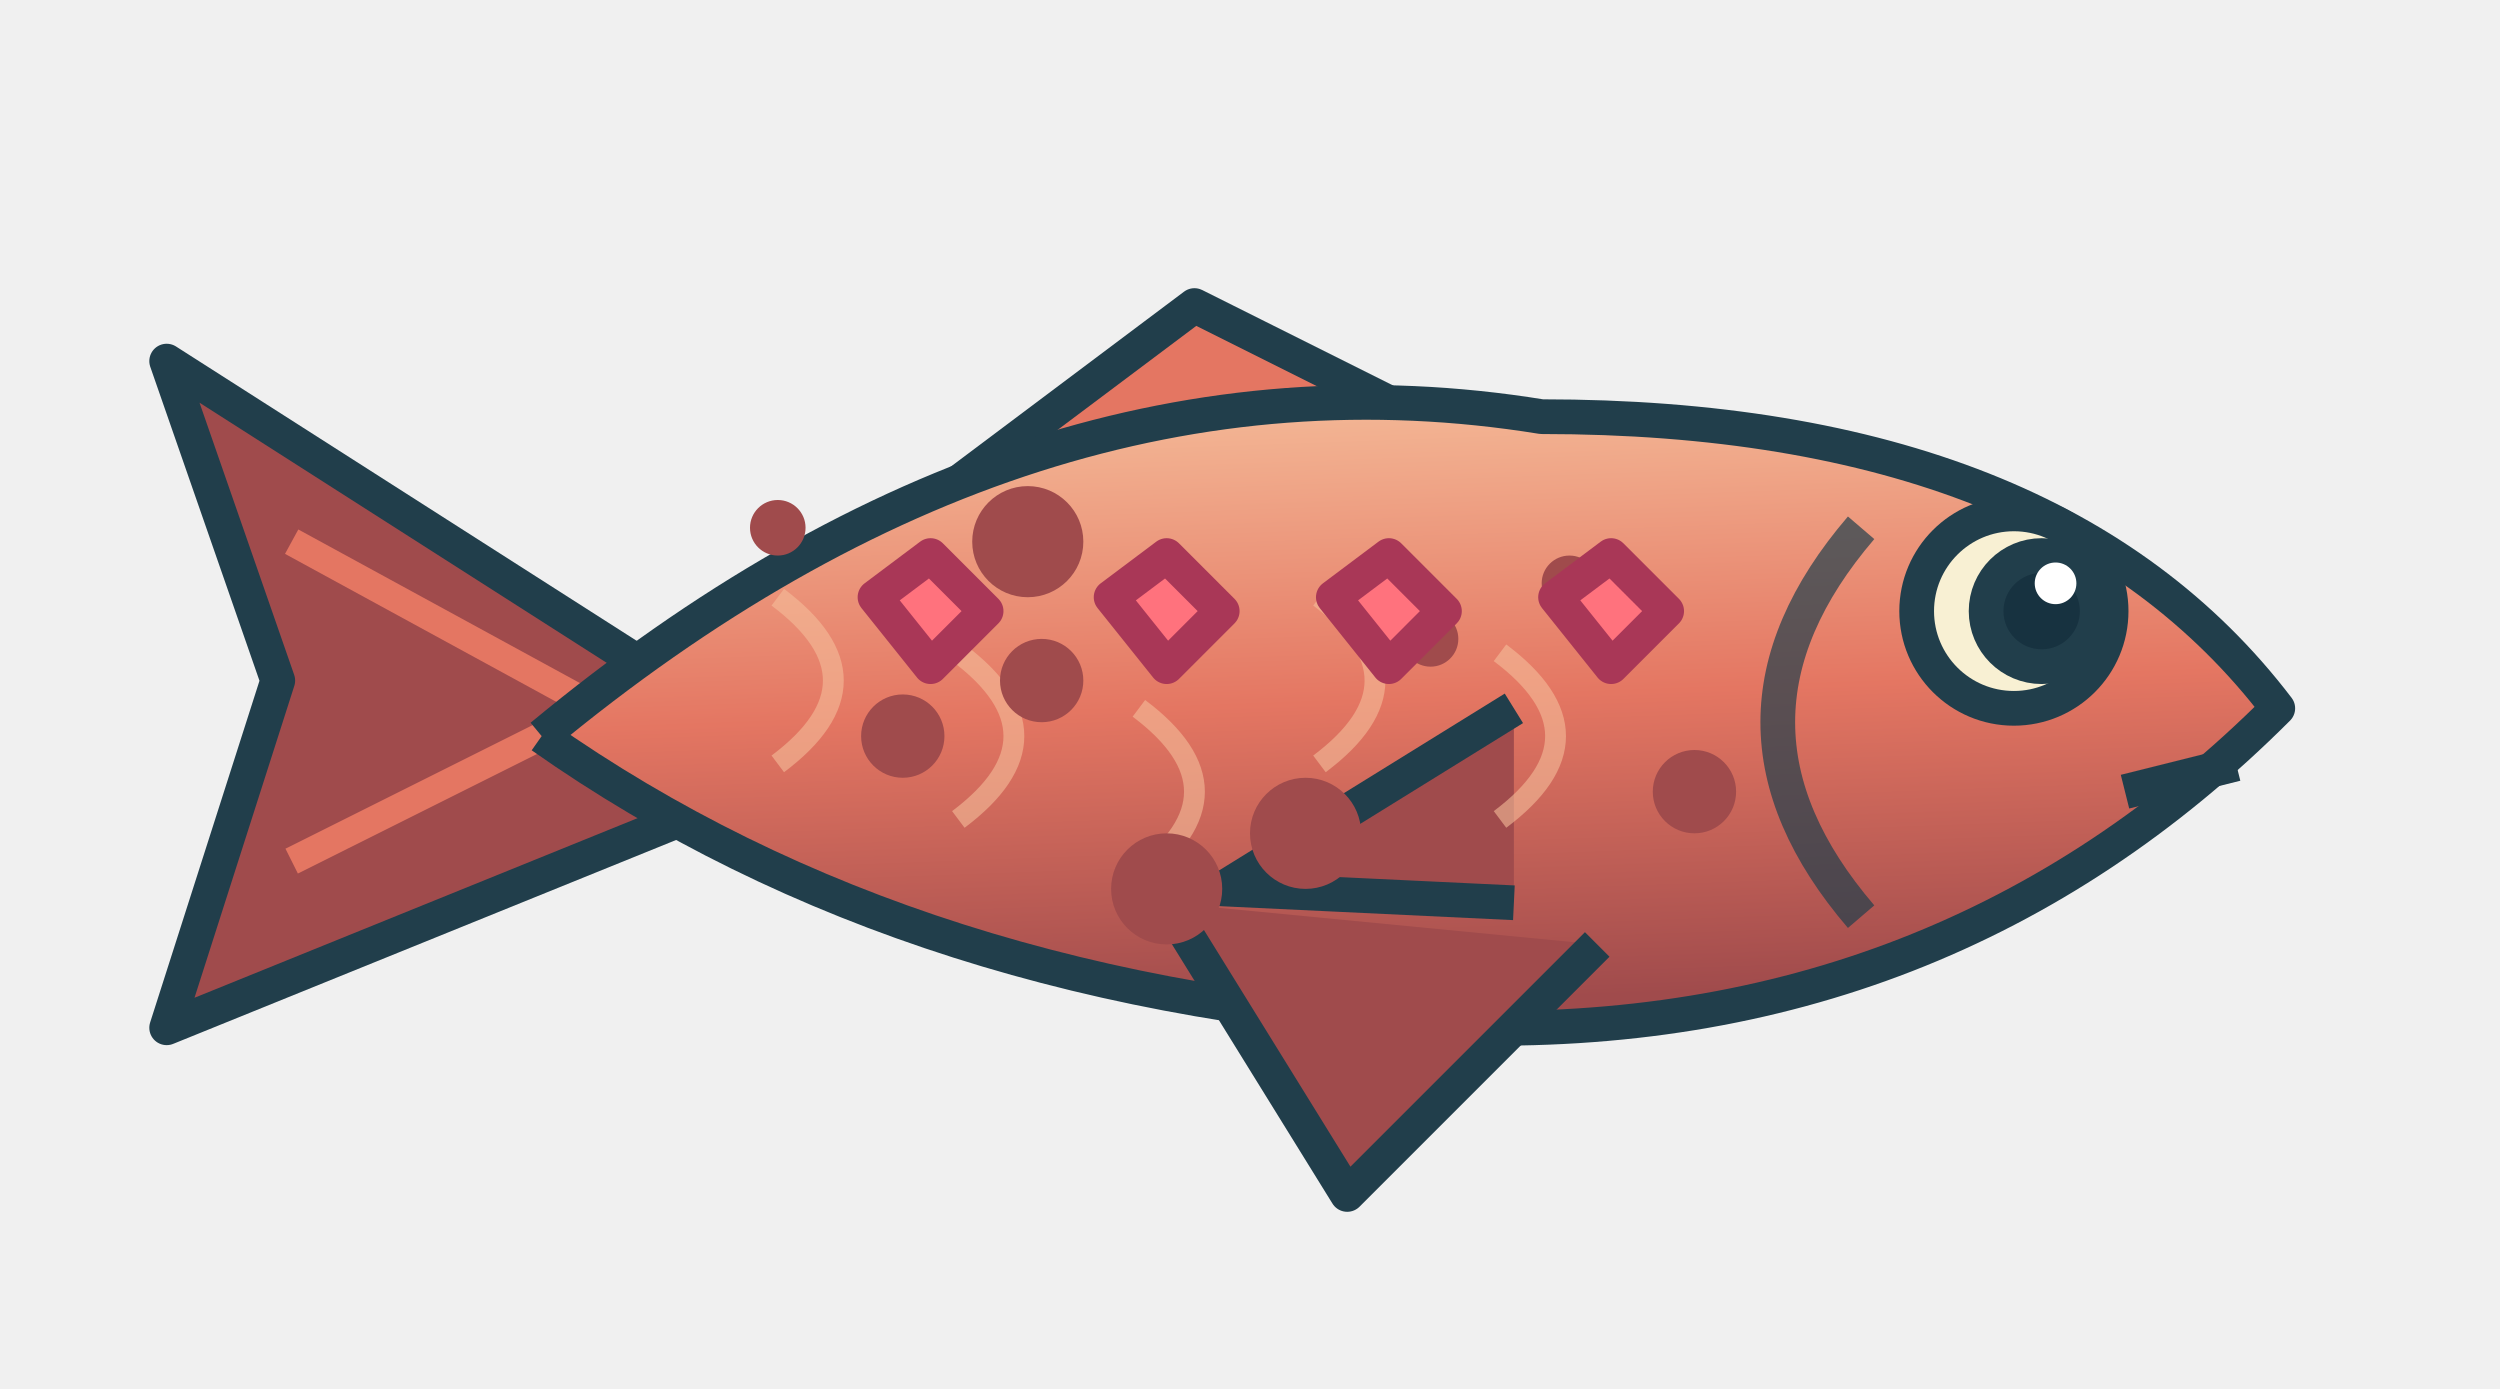
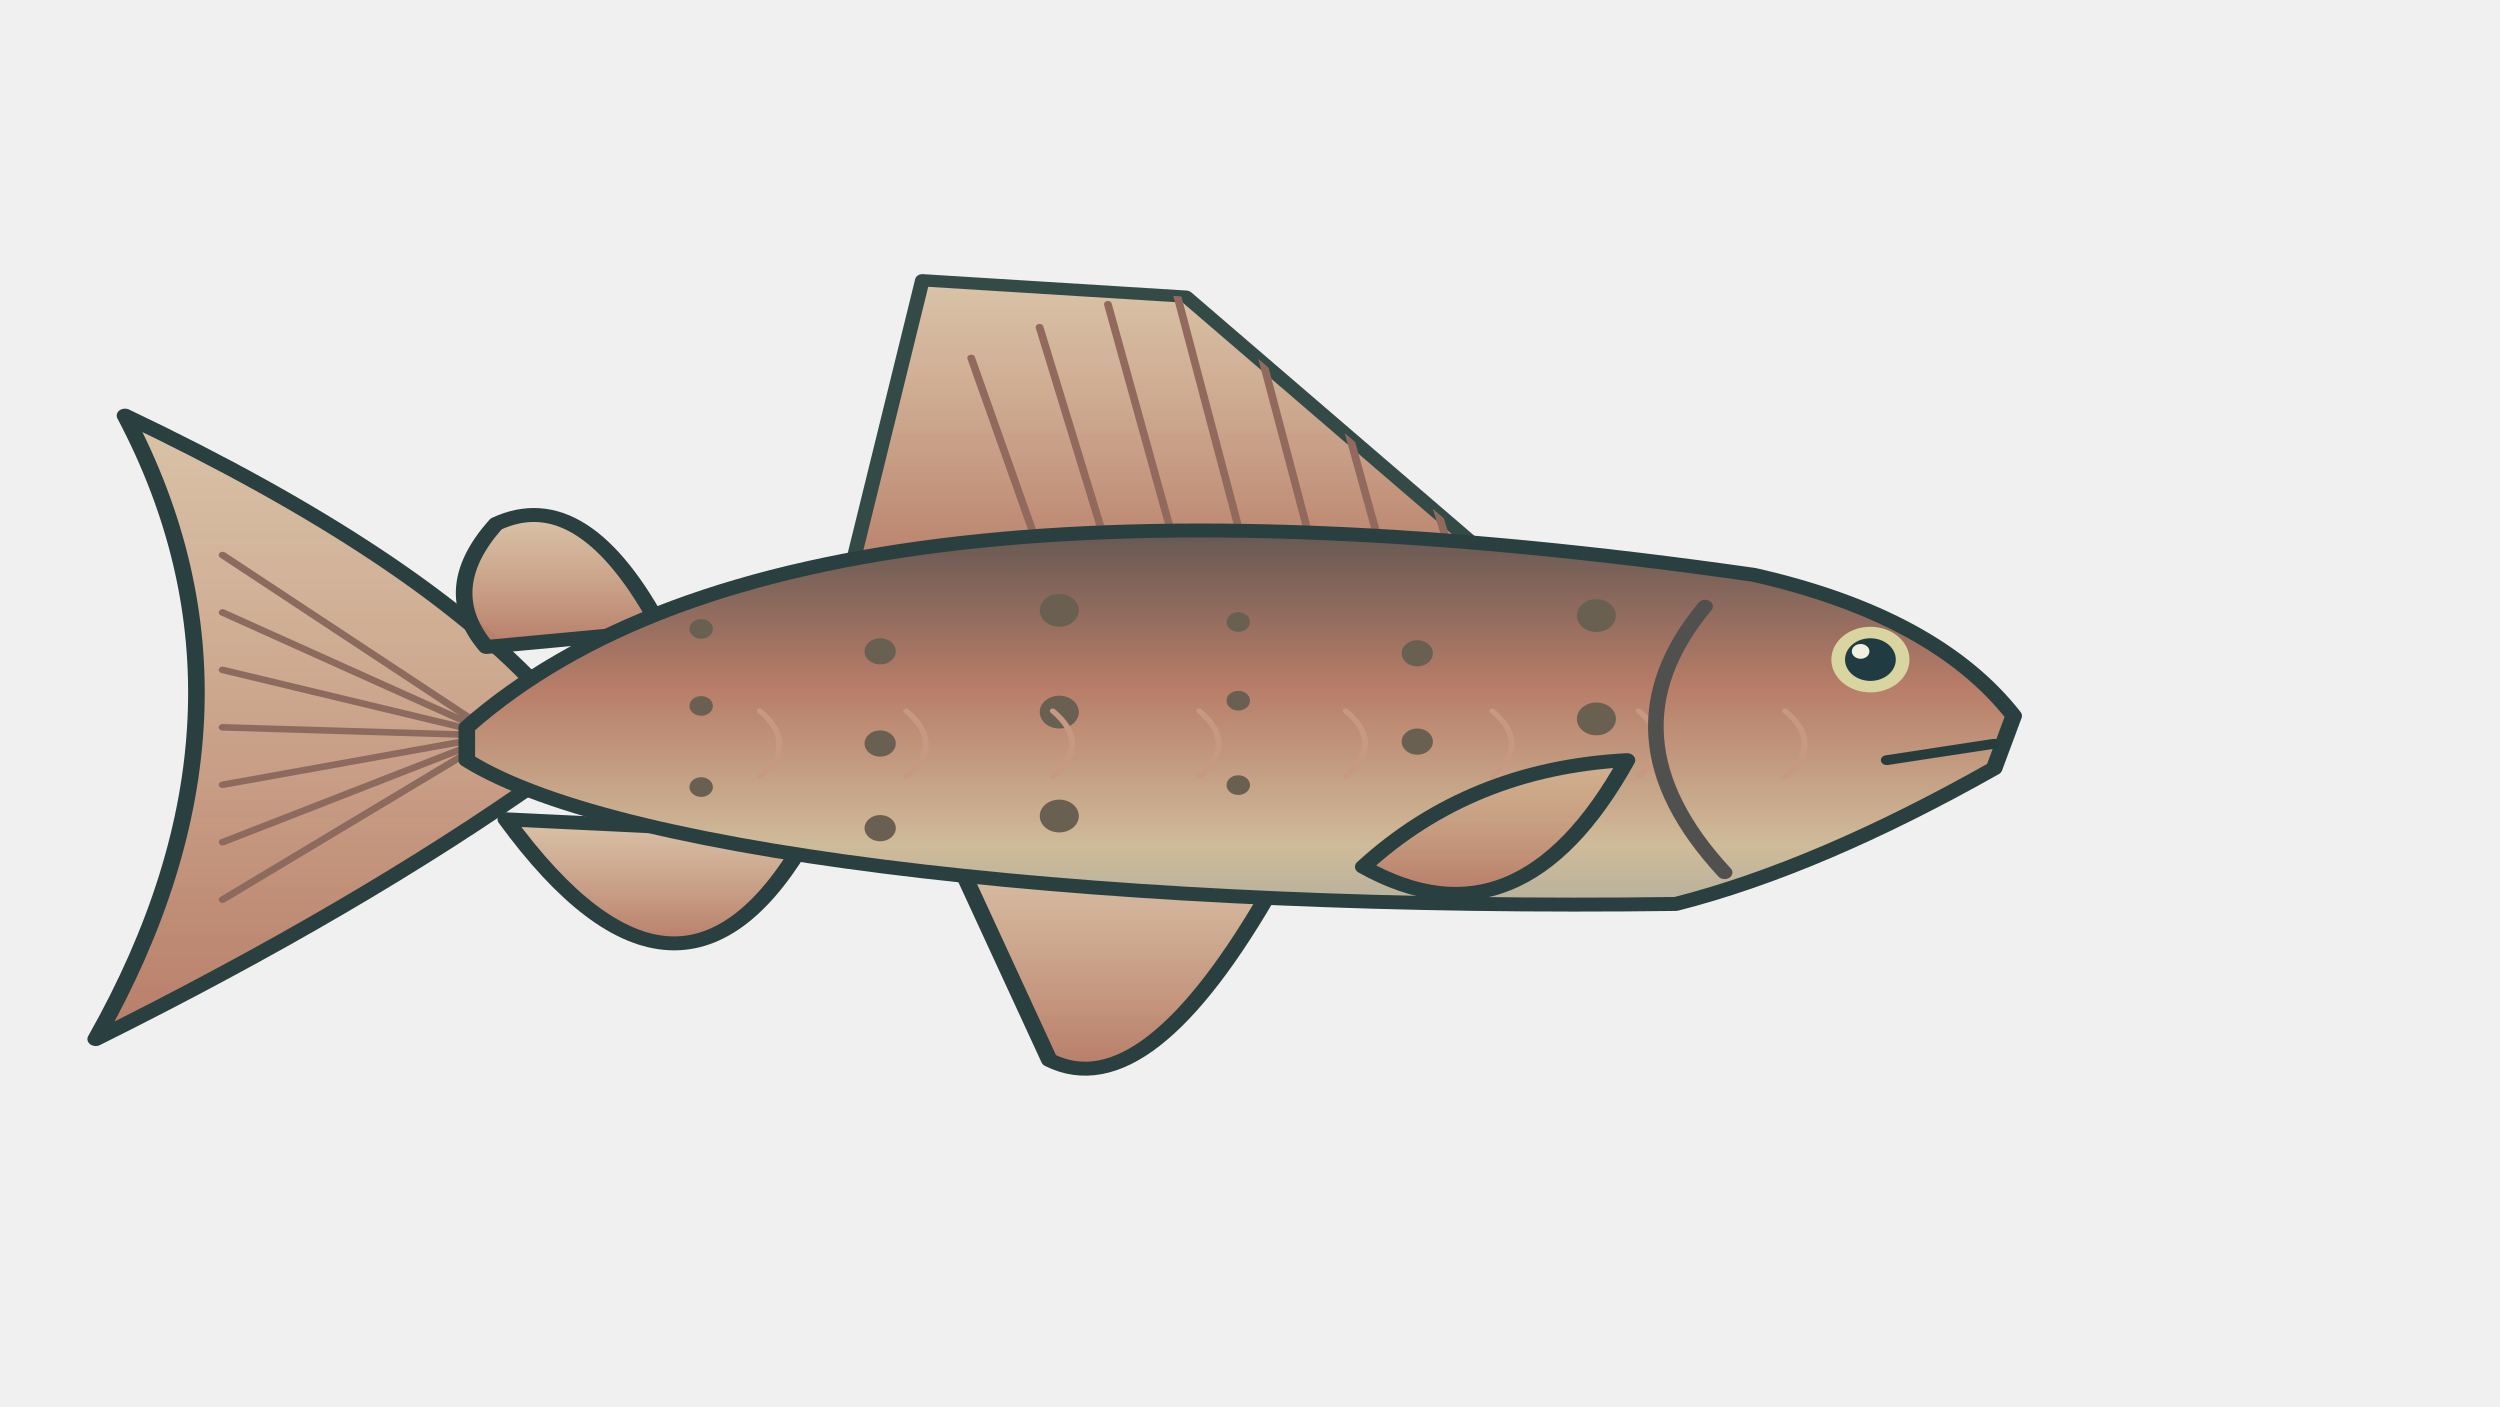
- <svg xmlns="http://www.w3.org/2000/svg" width="180" height="100" viewBox="0 0 180 100">
+ <svg xmlns="http://www.w3.org/2000/svg" width="256" height="144" viewBox="0 0 256 144">
  <defs>
-     <linearGradient id="body" x2=".1" y2="1">
-       <stop stop-color="#f5bd9a" />
-       <stop offset=".52" stop-color="#e47662" />
-       <stop offset="1" stop-color="#a04b4c" />
+     <linearGradient id="body" x1="0" y1="0" x2="0" y2="1">
+       <stop stop-color="#665853" />
+       <stop offset=".42" stop-color="#b87d68" />
+       <stop offset=".84" stop-color="#cfbb99" />
+       <stop offset="1" stop-color="#b7b19c" />
    </linearGradient>
+     <linearGradient id="fin" x1="0" y1="1" x2="0" y2="0">
+       <stop stop-color="#b87d68" />
+       <stop offset="1" stop-color="#d3b693" stop-opacity=".78" />
+     </linearGradient>
+     <clipPath id="bodyclip">
+       <path d="M 47.80 72 C 70.80 47.81 115.45 42.50 179.60 53.41 Q 198.20 58.43 206.20 70.60 L 204.20 77.00 Q 186.20 89.11 171.60 93.53 C 115.45 94.42 63.80 87.93 47.80 76 Z" />
+     </clipPath>
  </defs>
-   <g stroke="#213e4b" stroke-width="2.5" stroke-linejoin="round">
-     <path d="M48 49 12 26 20 49 12 74 49 59" fill="#a04b4c" />
-     <path d="M21 39 43 51 21 62" fill="none" stroke="#e47662" stroke-width="2" />
-     <path d="M66 37 86 22 114 36" fill="#e47662" />
-     <path d="M39 53 Q74 24 111 30 Q148 30 164 51 Q140 75 105 74 Q66 72 39 53" fill="url(#body)" />
-     <path d="M84 65 97 86 115 68 M109 51 88 64 109 65" fill="#a04b4c" />
-     <path d="M56 43 q8 6 0 12" fill="none" stroke="#f5bd9a" stroke-opacity=".6" stroke-width="1.5" />
-     <path d="M69 47 q8 6 0 12" fill="none" stroke="#f5bd9a" stroke-opacity=".6" stroke-width="1.5" />
-     <path d="M82 51 q8 6 0 12" fill="none" stroke="#f5bd9a" stroke-opacity=".6" stroke-width="1.5" />
-     <path d="M95 43 q8 6 0 12" fill="none" stroke="#f5bd9a" stroke-opacity=".6" stroke-width="1.5" />
-     <path d="M108 47 q8 6 0 12" fill="none" stroke="#f5bd9a" stroke-opacity=".6" stroke-width="1.5" />
-     <circle cx="56" cy="38" r="2" fill="#a04b4c" stroke="none" />
-     <circle cx="75" cy="49" r="3" fill="#a04b4c" stroke="none" />
-     <circle cx="94" cy="60" r="4" fill="#a04b4c" stroke="none" />
-     <circle cx="113" cy="42" r="2" fill="#a04b4c" stroke="none" />
-     <circle cx="65" cy="53" r="3" fill="#a04b4c" stroke="none" />
-     <circle cx="84" cy="64" r="4" fill="#a04b4c" stroke="none" />
-     <circle cx="103" cy="46" r="2" fill="#a04b4c" stroke="none" />
-     <circle cx="122" cy="57" r="3" fill="#a04b4c" stroke="none" />
-     <circle cx="74" cy="39" r="4" fill="#a04b4c" stroke="none" />
-     <path d="M134 38 Q122 52 134 66" fill="none" opacity=".7" />
-     <circle cx="145" cy="44" r="7" fill="#f8f0d3" />
-     <circle cx="147" cy="44" r="4" fill="#173240" />
-     <circle cx="148" cy="42" r="1.5" fill="white" stroke="none" />
-     <path d="M153 57 l8 -2" fill="none" />
-     <path d="M63 43 l4 -3 4 4 -4 4z" fill="#ff727d" stroke="#a93757" />
-     <path d="M80 43 l4 -3 4 4 -4 4z" fill="#ff727d" stroke="#a93757" />
-     <path d="M96 43 l4 -3 4 4 -4 4z" fill="#ff727d" stroke="#a93757" />
-     <path d="M112 43 l4 -3 4 4 -4 4z" fill="#ff727d" stroke="#a93757" />
+   <g transform="translate(0 14) scale(1 .84)">
+     <defs>
+       <clipPath id="tailclip">
+         <path d="M 55.80 68 Q 42.80 51 12.80 34 Q 28.80 70 9.80 110 Q 36.80 94 55.80 78 Z" fill="#fff" stroke="none" stroke-width="0" stroke-linejoin="round" stroke-linecap="round" />
+       </clipPath>
+     </defs>
+     <path d="M 55.80 68 Q 42.80 51 12.80 34 Q 28.80 70 9.80 110 Q 36.80 94 55.80 78 Z" fill="url(#fin)" stroke="#293f40" stroke-width="1.7" stroke-linejoin="round" stroke-linecap="round" />
+     <defs>
+       <clipPath id="dorsalclip">
+         <path d="M87.45 51.35 L94.45 17.50 L121.45 19.50 L155.45 54.30Z" fill="#fff" stroke="none" stroke-width="0" stroke-linejoin="round" stroke-linecap="round" />
+       </clipPath>
+     </defs>
+     <path d="M87.45 51.35 L94.45 17.50 L121.45 19.50 L155.45 54.30Z" fill="url(#fin)" stroke="#334a47" stroke-width="1.5" stroke-linejoin="round" stroke-linecap="round" />
+     <path d="M 67.8 60.2 q -8 -18 -17 -13 q -6 8 -1 15 Z" fill="url(#fin)" stroke="#293f40" stroke-width="1.7" stroke-linejoin="round" stroke-linecap="round" />
+     <path d="M 130.45 91.17 Q 117.45 118.50 107.45 112.55 L 97.45 86.75 Z" fill="url(#fin)" stroke="#293f40" stroke-width="1.7" stroke-linejoin="round" stroke-linecap="round" />
+     <path d="M 82.8 84.98 Q 69.8 112.55 51.8 83.21 Z" fill="url(#fin)" stroke="#293f40" stroke-width="1.7" stroke-linejoin="round" stroke-linecap="round" />
+     <path d="M 50.80 73 L 22.80 51.00" fill="none" stroke="#8c6a5d" stroke-width="0.8" stroke-linejoin="round" stroke-linecap="round" clip-path="url(#tailclip)" />
+     <path d="M 50.80 73 L 22.80 58.00" fill="none" stroke="#8c6a5d" stroke-width="0.8" stroke-linejoin="round" stroke-linecap="round" clip-path="url(#tailclip)" />
+     <path d="M 50.80 73 L 22.80 65.00" fill="none" stroke="#8c6a5d" stroke-width="0.8" stroke-linejoin="round" stroke-linecap="round" clip-path="url(#tailclip)" />
+     <path d="M 50.80 73 L 22.80 72.00" fill="none" stroke="#8c6a5d" stroke-width="0.8" stroke-linejoin="round" stroke-linecap="round" clip-path="url(#tailclip)" />
+     <path d="M 50.80 73 L 22.80 79.00" fill="none" stroke="#8c6a5d" stroke-width="0.8" stroke-linejoin="round" stroke-linecap="round" clip-path="url(#tailclip)" />
+     <path d="M 50.80 73 L 22.80 86.00" fill="none" stroke="#8c6a5d" stroke-width="0.8" stroke-linejoin="round" stroke-linecap="round" clip-path="url(#tailclip)" />
+     <path d="M 50.80 73 L 22.80 93.00" fill="none" stroke="#8c6a5d" stroke-width="0.8" stroke-linejoin="round" stroke-linecap="round" clip-path="url(#tailclip)" />
+     <path d="M 106.45 50.47 L 99.45 26.97" fill="none" stroke="#926a5d" stroke-width="0.8" stroke-linejoin="round" stroke-linecap="round" clip-path="url(#dorsalclip)" />
+     <path d="M 113.45 50.47 L 106.45 23.22" fill="none" stroke="#926a5d" stroke-width="0.8" stroke-linejoin="round" stroke-linecap="round" clip-path="url(#dorsalclip)" />
+     <path d="M 120.45 50.47 L 113.45 20.42" fill="none" stroke="#926a5d" stroke-width="0.8" stroke-linejoin="round" stroke-linecap="round" clip-path="url(#dorsalclip)" />
+     <path d="M 127.45 50.47 L 120.45 18.94" fill="none" stroke="#926a5d" stroke-width="0.8" stroke-linejoin="round" stroke-linecap="round" clip-path="url(#dorsalclip)" />
+     <path d="M 134.45 50.47 L 127.45 18.94" fill="none" stroke="#926a5d" stroke-width="0.8" stroke-linejoin="round" stroke-linecap="round" clip-path="url(#dorsalclip)" />
+     <path d="M 141.45 50.47 L 134.45 20.42" fill="none" stroke="#926a5d" stroke-width="0.8" stroke-linejoin="round" stroke-linecap="round" clip-path="url(#dorsalclip)" />
+     <path d="M 148.45 50.47 L 141.45 23.22" fill="none" stroke="#926a5d" stroke-width="0.8" stroke-linejoin="round" stroke-linecap="round" clip-path="url(#dorsalclip)" />
+     <path d="M 47.80 72 C 70.80 47.81 115.45 42.50 179.60 53.41 Q 198.20 58.43 206.20 70.60 L 204.20 77.00 Q 186.20 89.11 171.60 93.53 C 115.45 94.42 63.80 87.93 47.80 76 Z" fill="url(#body)" stroke="#293f40" stroke-width="1.7" stroke-linejoin="round" stroke-linecap="round" />
+     <g clip-path="url(#bodyclip)">
+       <circle cx="71.80" cy="60.00" r="1.20" fill="#696051" />
+       <circle cx="90.13" cy="62.73" r="1.60" fill="#696051" />
+       <circle cx="108.47" cy="57.73" r="2.00" fill="#696051" />
+       <circle cx="126.80" cy="59.16" r="1.20" fill="#696051" />
+       <circle cx="145.13" cy="62.97" r="1.60" fill="#696051" />
+       <circle cx="163.47" cy="58.37" r="2.00" fill="#696051" />
+       <circle cx="71.80" cy="69.39" r="1.20" fill="#696051" />
+       <circle cx="90.13" cy="73.97" r="1.60" fill="#696051" />
+       <circle cx="108.47" cy="70.14" r="2.00" fill="#696051" />
+       <circle cx="126.80" cy="68.75" r="1.20" fill="#696051" />
+       <circle cx="145.13" cy="73.74" r="1.60" fill="#696051" />
+       <circle cx="163.47" cy="70.97" r="2.00" fill="#696051" />
+       <circle cx="71.80" cy="79.28" r="1.20" fill="#696051" />
+       <circle cx="90.13" cy="84.29" r="1.60" fill="#696051" />
+       <circle cx="108.47" cy="82.81" r="2.00" fill="#696051" />
+       <circle cx="126.80" cy="79.04" r="1.20" fill="#696051" />
+       <path d="M 77.8 70 q 4 4 0 8" fill="none" stroke="#c79982" stroke-width="0.6" stroke-linejoin="round" stroke-linecap="round" />
+       <path d="M 92.8 70 q 4 4 0 8" fill="none" stroke="#c79982" stroke-width="0.6" stroke-linejoin="round" stroke-linecap="round" />
+       <path d="M 107.8 70 q 4 4 0 8" fill="none" stroke="#c79982" stroke-width="0.6" stroke-linejoin="round" stroke-linecap="round" />
+       <path d="M 122.8 70 q 4 4 0 8" fill="none" stroke="#c79982" stroke-width="0.6" stroke-linejoin="round" stroke-linecap="round" />
+       <path d="M 137.8 70 q 4 4 0 8" fill="none" stroke="#c79982" stroke-width="0.6" stroke-linejoin="round" stroke-linecap="round" />
+       <path d="M 152.8 70 q 4 4 0 8" fill="none" stroke="#c79982" stroke-width="0.6" stroke-linejoin="round" stroke-linecap="round" />
+       <path d="M 167.8 70 q 4 4 0 8" fill="none" stroke="#c79982" stroke-width="0.6" stroke-linejoin="round" stroke-linecap="round" />
+       <path d="M 182.8 70 q 4 4 0 8" fill="none" stroke="#c79982" stroke-width="0.6" stroke-linejoin="round" stroke-linecap="round" />
+     </g>
+     <path d="M 174.60 57.25 Q 163.60 73 176.60 89.70" fill="none" stroke="#50514e" stroke-width="1.6" stroke-linejoin="round" stroke-linecap="round" />
+     <path d="M 166.60 76 Q 155.60 99.65 139.60 89 Q 150.60 77 166.60 76Z" fill="url(#fin)" stroke="#293f40" stroke-width="1.7" stroke-linejoin="round" stroke-linecap="round" />
+     <path d="M 204.20 74 l -11 2" fill="none" stroke="#273d3d" stroke-width="1.2" stroke-linejoin="round" stroke-linecap="round" />
+     <circle cx="191.53" cy="63.74" r="4.00" fill="#d9d5a0" />
+     <circle cx="191.53" cy="63.74" r="2.60" fill="#213b42" />
+     <circle cx="190.53" cy="62.74" r="0.90" fill="#f2f1df" />
  </g>
</svg>
